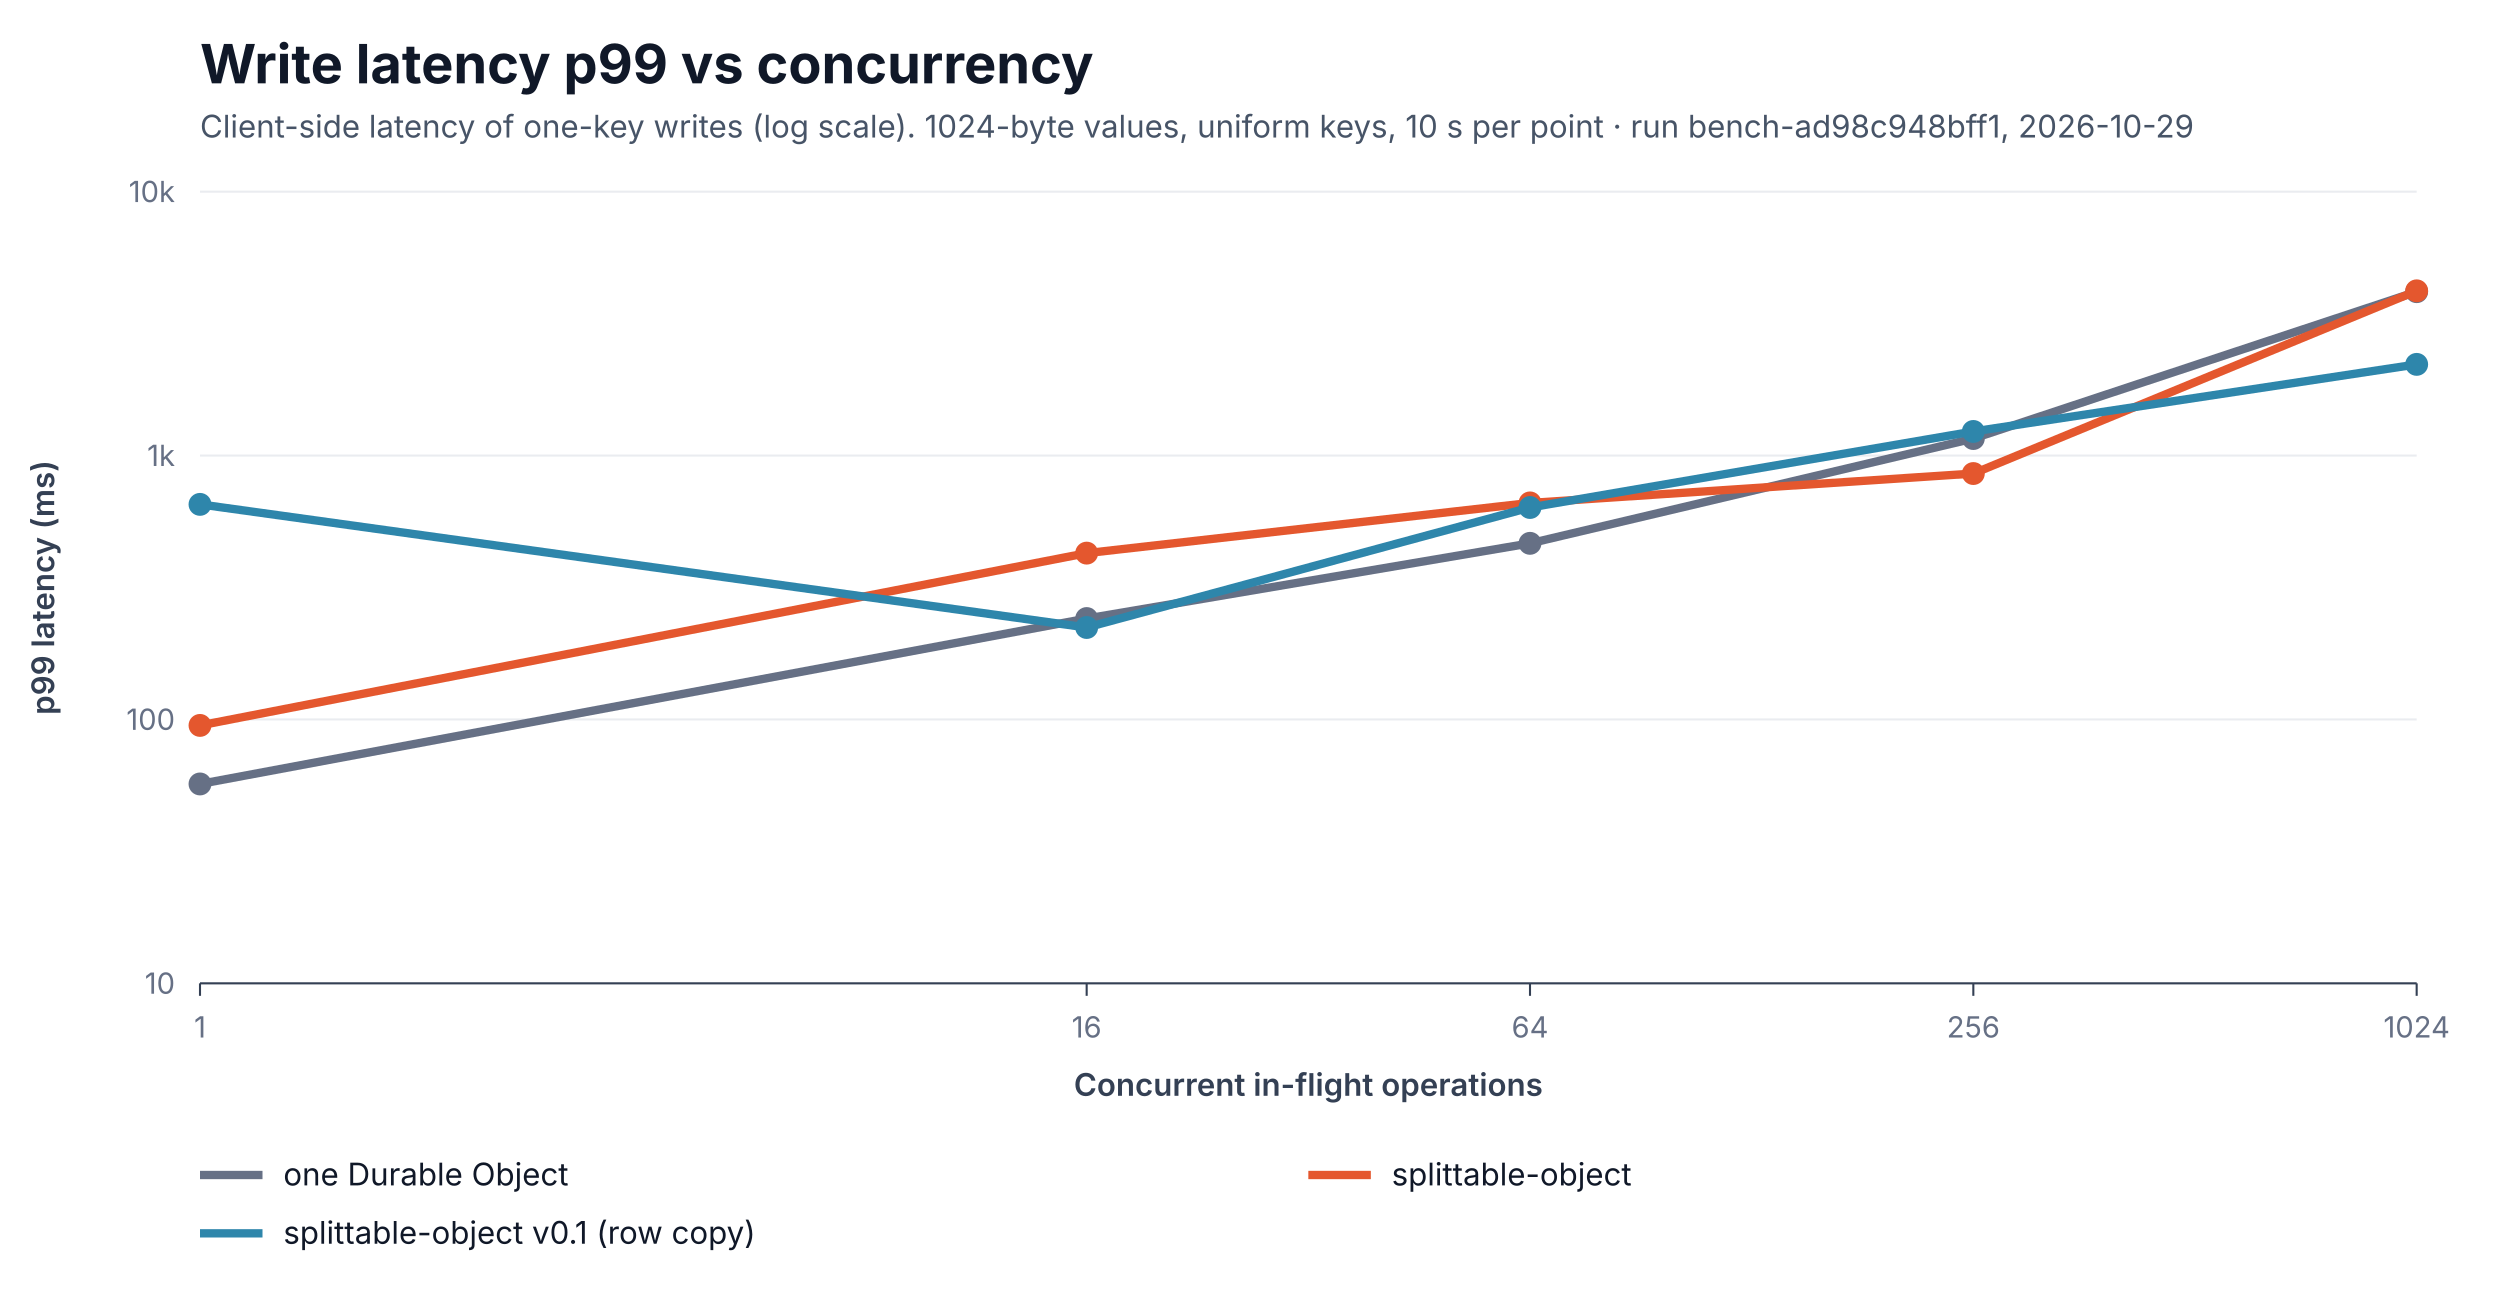
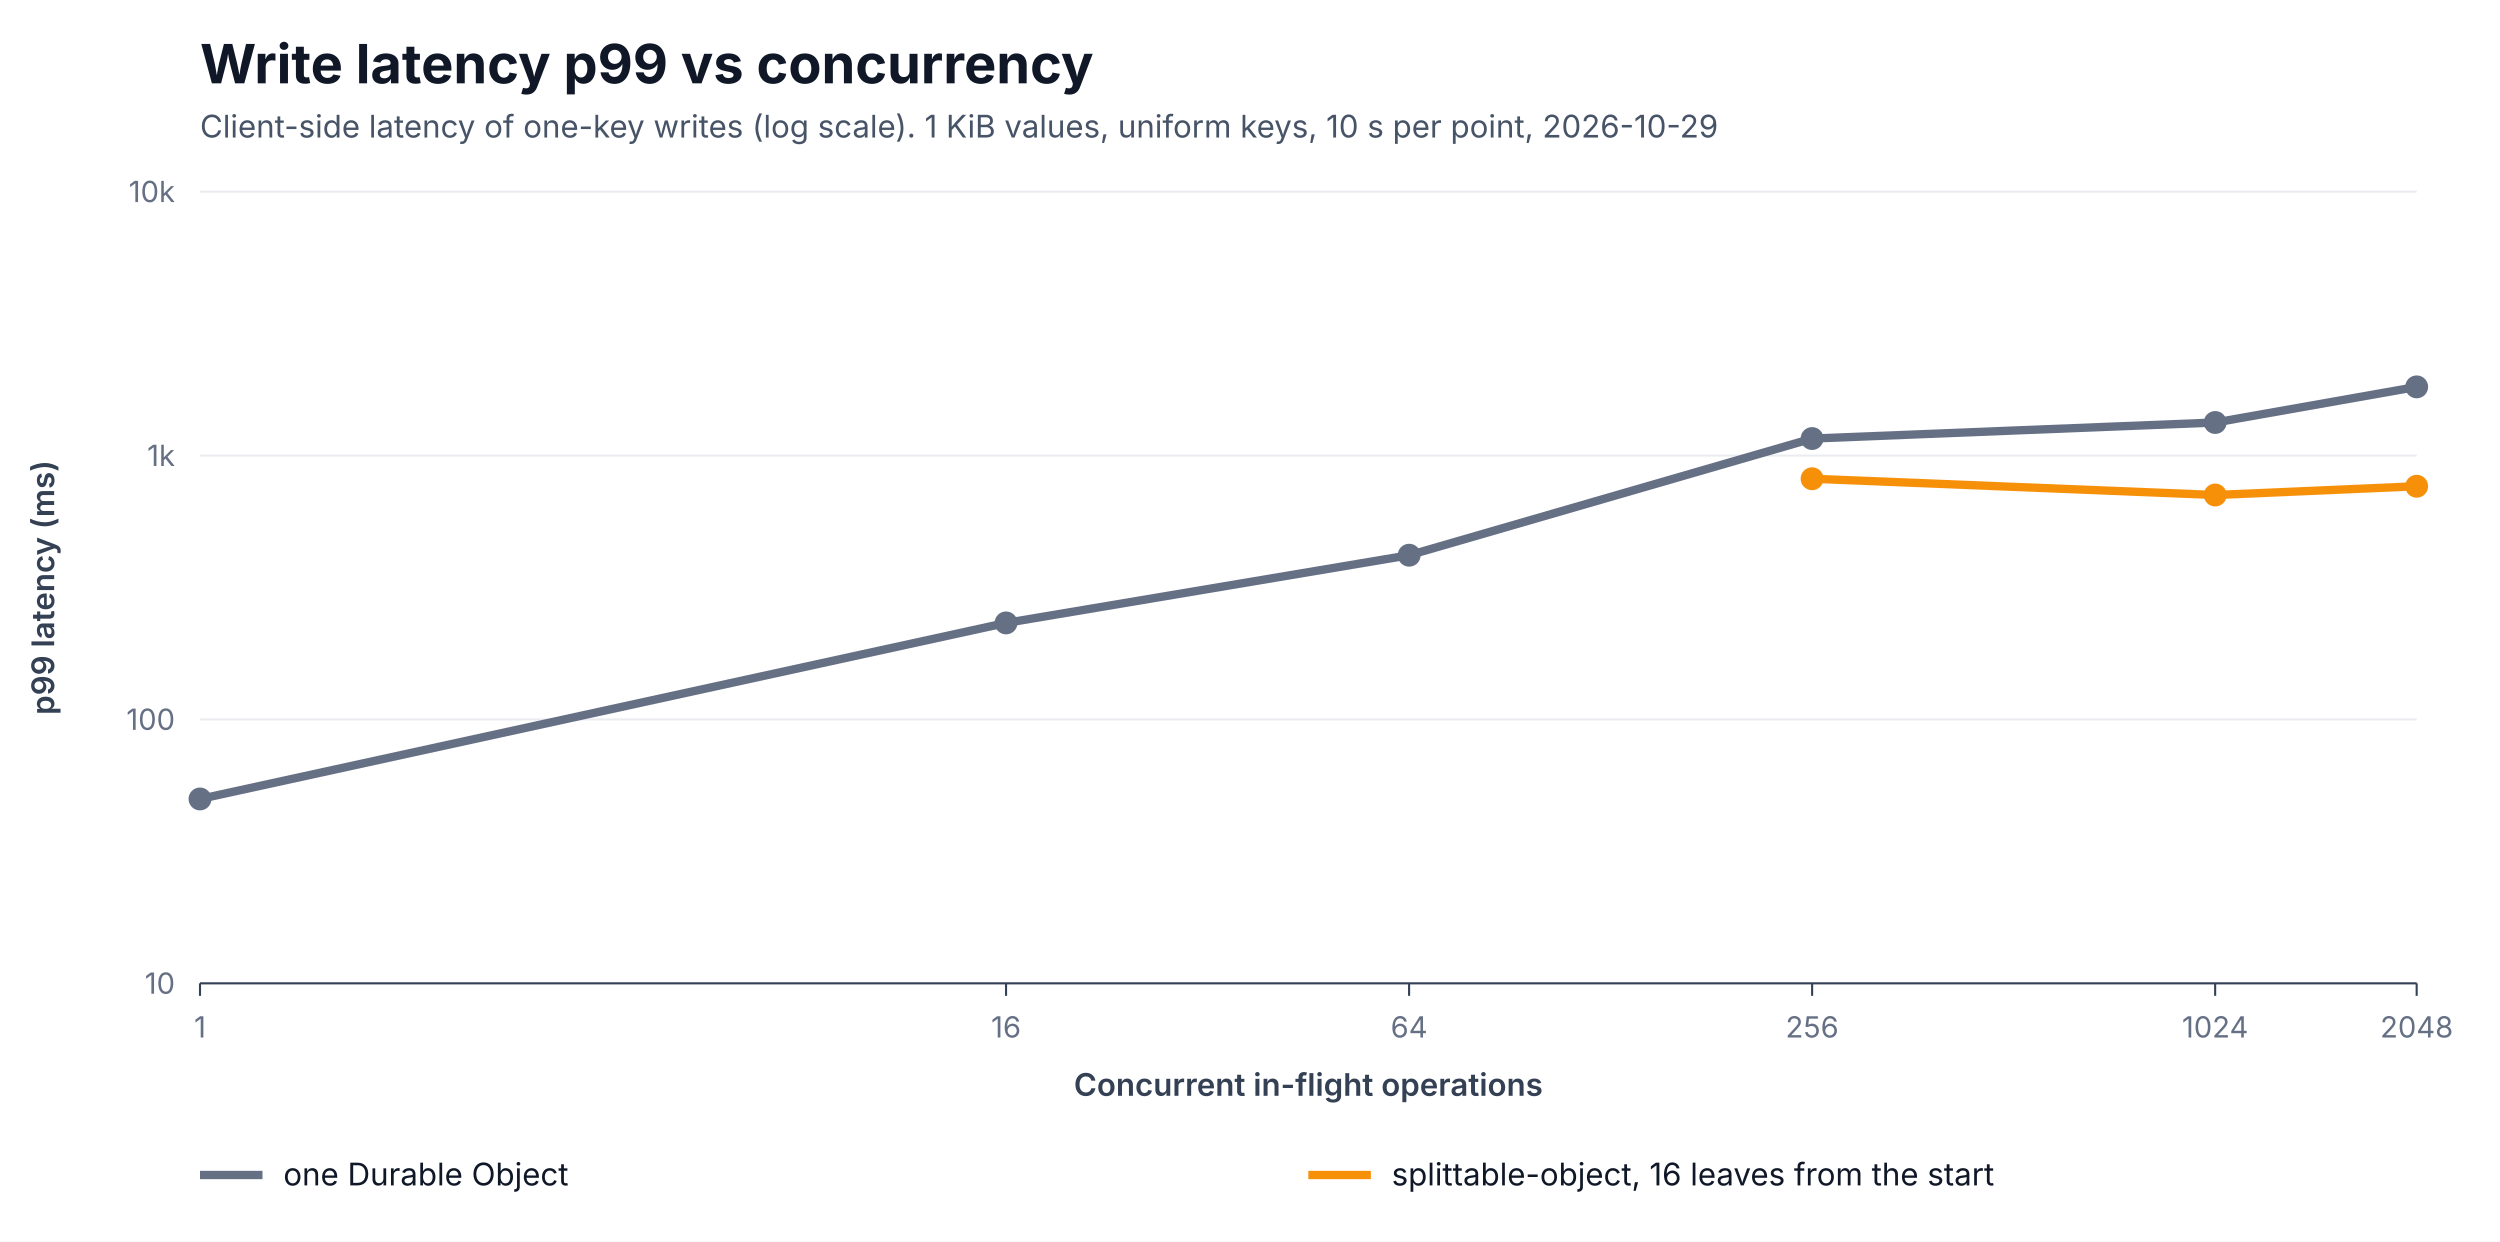
- <svg xmlns="http://www.w3.org/2000/svg" width="1200" height="624" viewBox="0 0 1200 624">
+ <svg xmlns="http://www.w3.org/2000/svg" width="1200" height="596" viewBox="0 0 1200 596">
  <style>text{font-family:Inter,ui-sans-serif,system-ui,-apple-system,sans-serif;fill:#101828}.title{font-size:26px;font-weight:700}.sub{font-size:15px;fill:#475467}.tick{font-size:14px;fill:#667085}.label{font-size:15px;font-weight:600;fill:#344054}.legend{font-size:15px}.grid{stroke:#eaecf0}.axisline{stroke:#344054}</style>
-   <rect width="1200" height="624" fill="#fff" />
+   <rect width="1200" height="596" fill="#fff" />
  <text x="96" y="40" class="title">Write latency p99 vs concurrency</text>
-   <text x="96" y="66" class="sub">Client-side latency of one-key writes (log scale). 1024-byte values, uniform keys, 10 s per point · run bench-ad98c948bff1, 2026-10-29</text>
+   <text x="96" y="66" class="sub">Client-side latency of one-key writes (log scale). 1 KiB values, uniform keys, 10 s per point, 2026-10-29</text>
  <line x1="96" x2="1160" y1="472" y2="472" class="grid" />
  <text x="84" y="477" text-anchor="end" class="tick">10</text>
  <line x1="96" x2="1160" y1="345.333" y2="345.333" class="grid" />
  <text x="84" y="350.333" text-anchor="end" class="tick">100</text>
  <line x1="96" x2="1160" y1="218.667" y2="218.667" class="grid" />
  <text x="84" y="223.667" text-anchor="end" class="tick">1k</text>
  <line x1="96" x2="1160" y1="92" y2="92" class="grid" />
  <text x="84" y="97" text-anchor="end" class="tick">10k</text>
  <line x1="96" x2="1160" y1="472" y2="472" class="axisline" />
  <line x1="96" x2="96" y1="472" y2="478" class="axisline" />
  <text x="96" y="498" text-anchor="middle" class="tick">1</text>
-   <line x1="521.6" x2="521.6" y1="472" y2="478" class="axisline" />
-   <text x="521.6" y="498" text-anchor="middle" class="tick">16</text>
-   <line x1="734.4" x2="734.4" y1="472" y2="478" class="axisline" />
-   <text x="734.4" y="498" text-anchor="middle" class="tick">64</text>
-   <line x1="947.2" x2="947.2" y1="472" y2="478" class="axisline" />
-   <text x="947.2" y="498" text-anchor="middle" class="tick">256</text>
+   <line x1="482.909" x2="482.909" y1="472" y2="478" class="axisline" />
+   <text x="482.909" y="498" text-anchor="middle" class="tick">16</text>
+   <line x1="676.364" x2="676.364" y1="472" y2="478" class="axisline" />
+   <text x="676.364" y="498" text-anchor="middle" class="tick">64</text>
+   <line x1="869.818" x2="869.818" y1="472" y2="478" class="axisline" />
+   <text x="869.818" y="498" text-anchor="middle" class="tick">256</text>
+   <line x1="1063.273" x2="1063.273" y1="472" y2="478" class="axisline" />
+   <text x="1063.273" y="498" text-anchor="middle" class="tick">1024</text>
  <line x1="1160" x2="1160" y1="472" y2="478" class="axisline" />
-   <text x="1160" y="498" text-anchor="middle" class="tick">1024</text>
-   <polyline points="96.0,376.3 521.6,296.9 734.4,260.8 947.2,210.5 1160.0,140.0" fill="none" stroke="#667085" stroke-width="4" stroke-linejoin="round" />
-   <circle cx="96.0" cy="376.3" r="5.5" fill="#667085" />
-   <circle cx="521.6" cy="296.9" r="5.5" fill="#667085" />
-   <circle cx="734.4" cy="260.8" r="5.5" fill="#667085" />
-   <circle cx="947.2" cy="210.5" r="5.5" fill="#667085" />
-   <circle cx="1160.0" cy="140.0" r="5.5" fill="#667085" />
-   <polyline points="96.0,348.2 521.6,265.5 734.4,241.4 947.2,227.3 1160.0,139.6" fill="none" stroke="#e4572e" stroke-width="4" stroke-linejoin="round" />
-   <circle cx="96.0" cy="348.2" r="5.5" fill="#e4572e" />
-   <circle cx="521.6" cy="265.5" r="5.5" fill="#e4572e" />
-   <circle cx="734.4" cy="241.4" r="5.5" fill="#e4572e" />
-   <circle cx="947.2" cy="227.3" r="5.5" fill="#e4572e" />
-   <circle cx="1160.0" cy="139.6" r="5.5" fill="#e4572e" />
-   <polyline points="96.0,242.1 521.6,301.2 734.4,243.6 947.2,207.1 1160.0,174.9" fill="none" stroke="#2e86ab" stroke-width="4" stroke-linejoin="round" />
-   <circle cx="96.0" cy="242.1" r="5.5" fill="#2e86ab" />
-   <circle cx="521.6" cy="301.2" r="5.5" fill="#2e86ab" />
-   <circle cx="734.4" cy="243.6" r="5.5" fill="#2e86ab" />
-   <circle cx="947.2" cy="207.1" r="5.5" fill="#2e86ab" />
-   <circle cx="1160.0" cy="174.9" r="5.5" fill="#2e86ab" />
+   <text x="1160" y="498" text-anchor="middle" class="tick">2048</text>
+   <polyline points="96.0,383.5 482.9,299.0 676.4,266.5 869.8,210.5 1063.3,202.8 1160.0,185.7" fill="none" stroke="#667085" stroke-width="4" stroke-linejoin="round" />
+   <circle cx="96.0" cy="383.5" r="5.5" fill="#667085" />
+   <circle cx="482.9" cy="299.0" r="5.5" fill="#667085" />
+   <circle cx="676.4" cy="266.5" r="5.5" fill="#667085" />
+   <circle cx="869.8" cy="210.5" r="5.5" fill="#667085" />
+   <circle cx="1063.3" cy="202.8" r="5.5" fill="#667085" />
+   <circle cx="1160.0" cy="185.7" r="5.5" fill="#667085" />
+   <polyline points="869.8,229.8 1063.3,237.6 1160.0,233.4" fill="none" stroke="#f79009" stroke-width="4" stroke-linejoin="round" />
+   <circle cx="869.8" cy="229.8" r="5.5" fill="#f79009" />
+   <circle cx="1063.3" cy="237.6" r="5.5" fill="#f79009" />
+   <circle cx="1160.0" cy="233.4" r="5.5" fill="#f79009" />
  <text x="628" y="526" text-anchor="middle" class="label">Concurrent in-flight operations</text>
  <text transform="translate(26,282) rotate(-90)" text-anchor="middle" class="label">p99 latency (ms)</text>
  <g transform="translate(96,564)">
    <line x1="0" x2="30" y1="0" y2="0" stroke="#667085" stroke-width="4" />
    <text x="40" y="5" class="legend">one Durable Object</text>
  </g>
  <g transform="translate(628,564)">
-     <line x1="0" x2="30" y1="0" y2="0" stroke="#e4572e" stroke-width="4" />
-     <text x="40" y="5" class="legend">splittable-object</text>
-   </g>
-   <g transform="translate(96,592)">
-     <line x1="0" x2="30" y1="0" y2="0" stroke="#2e86ab" stroke-width="4" />
-     <text x="40" y="5" class="legend">splittable-object v0.1 (row copy)</text>
+     <line x1="0" x2="30" y1="0" y2="0" stroke="#f79009" stroke-width="4" />
+     <text x="40" y="5" class="legend">splittable-object, 16 leaves from the start</text>
  </g>
</svg>
